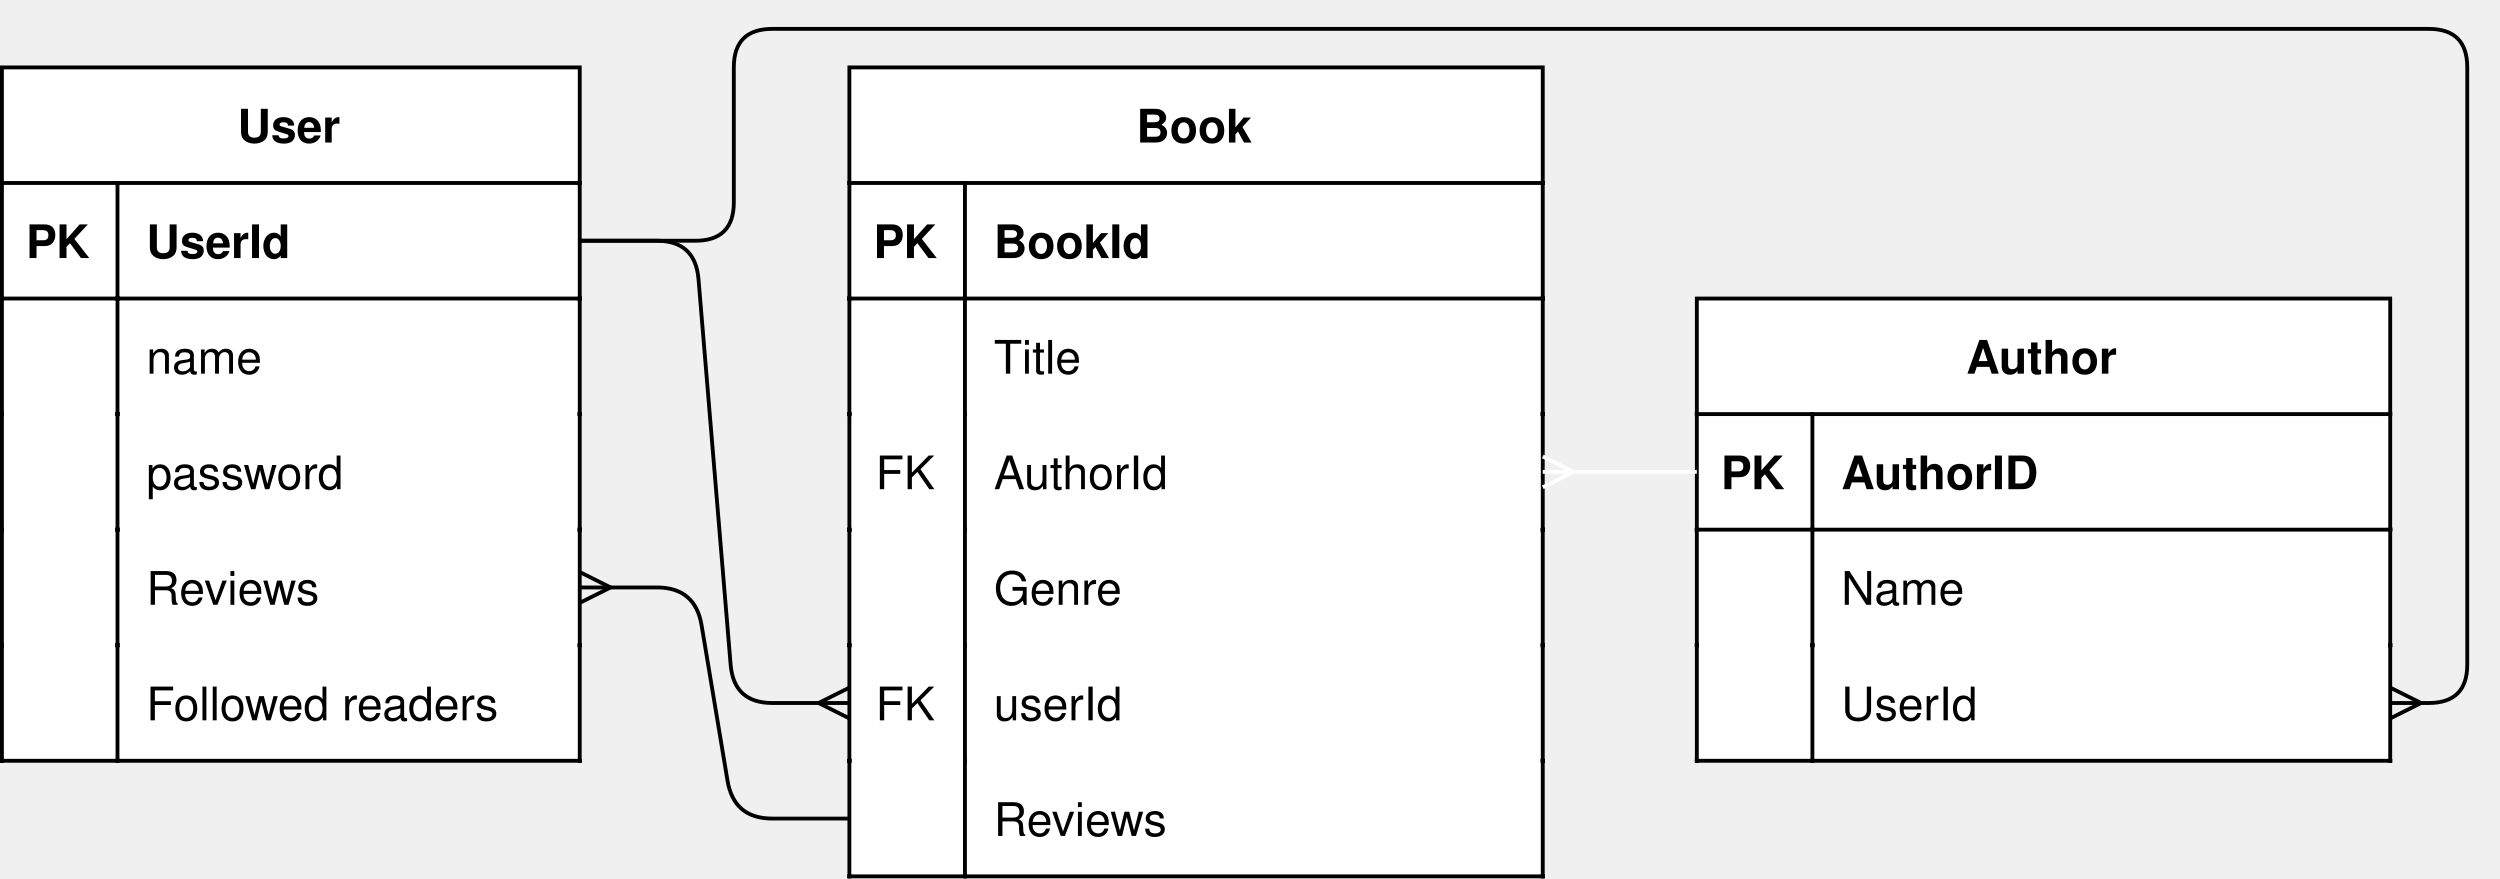
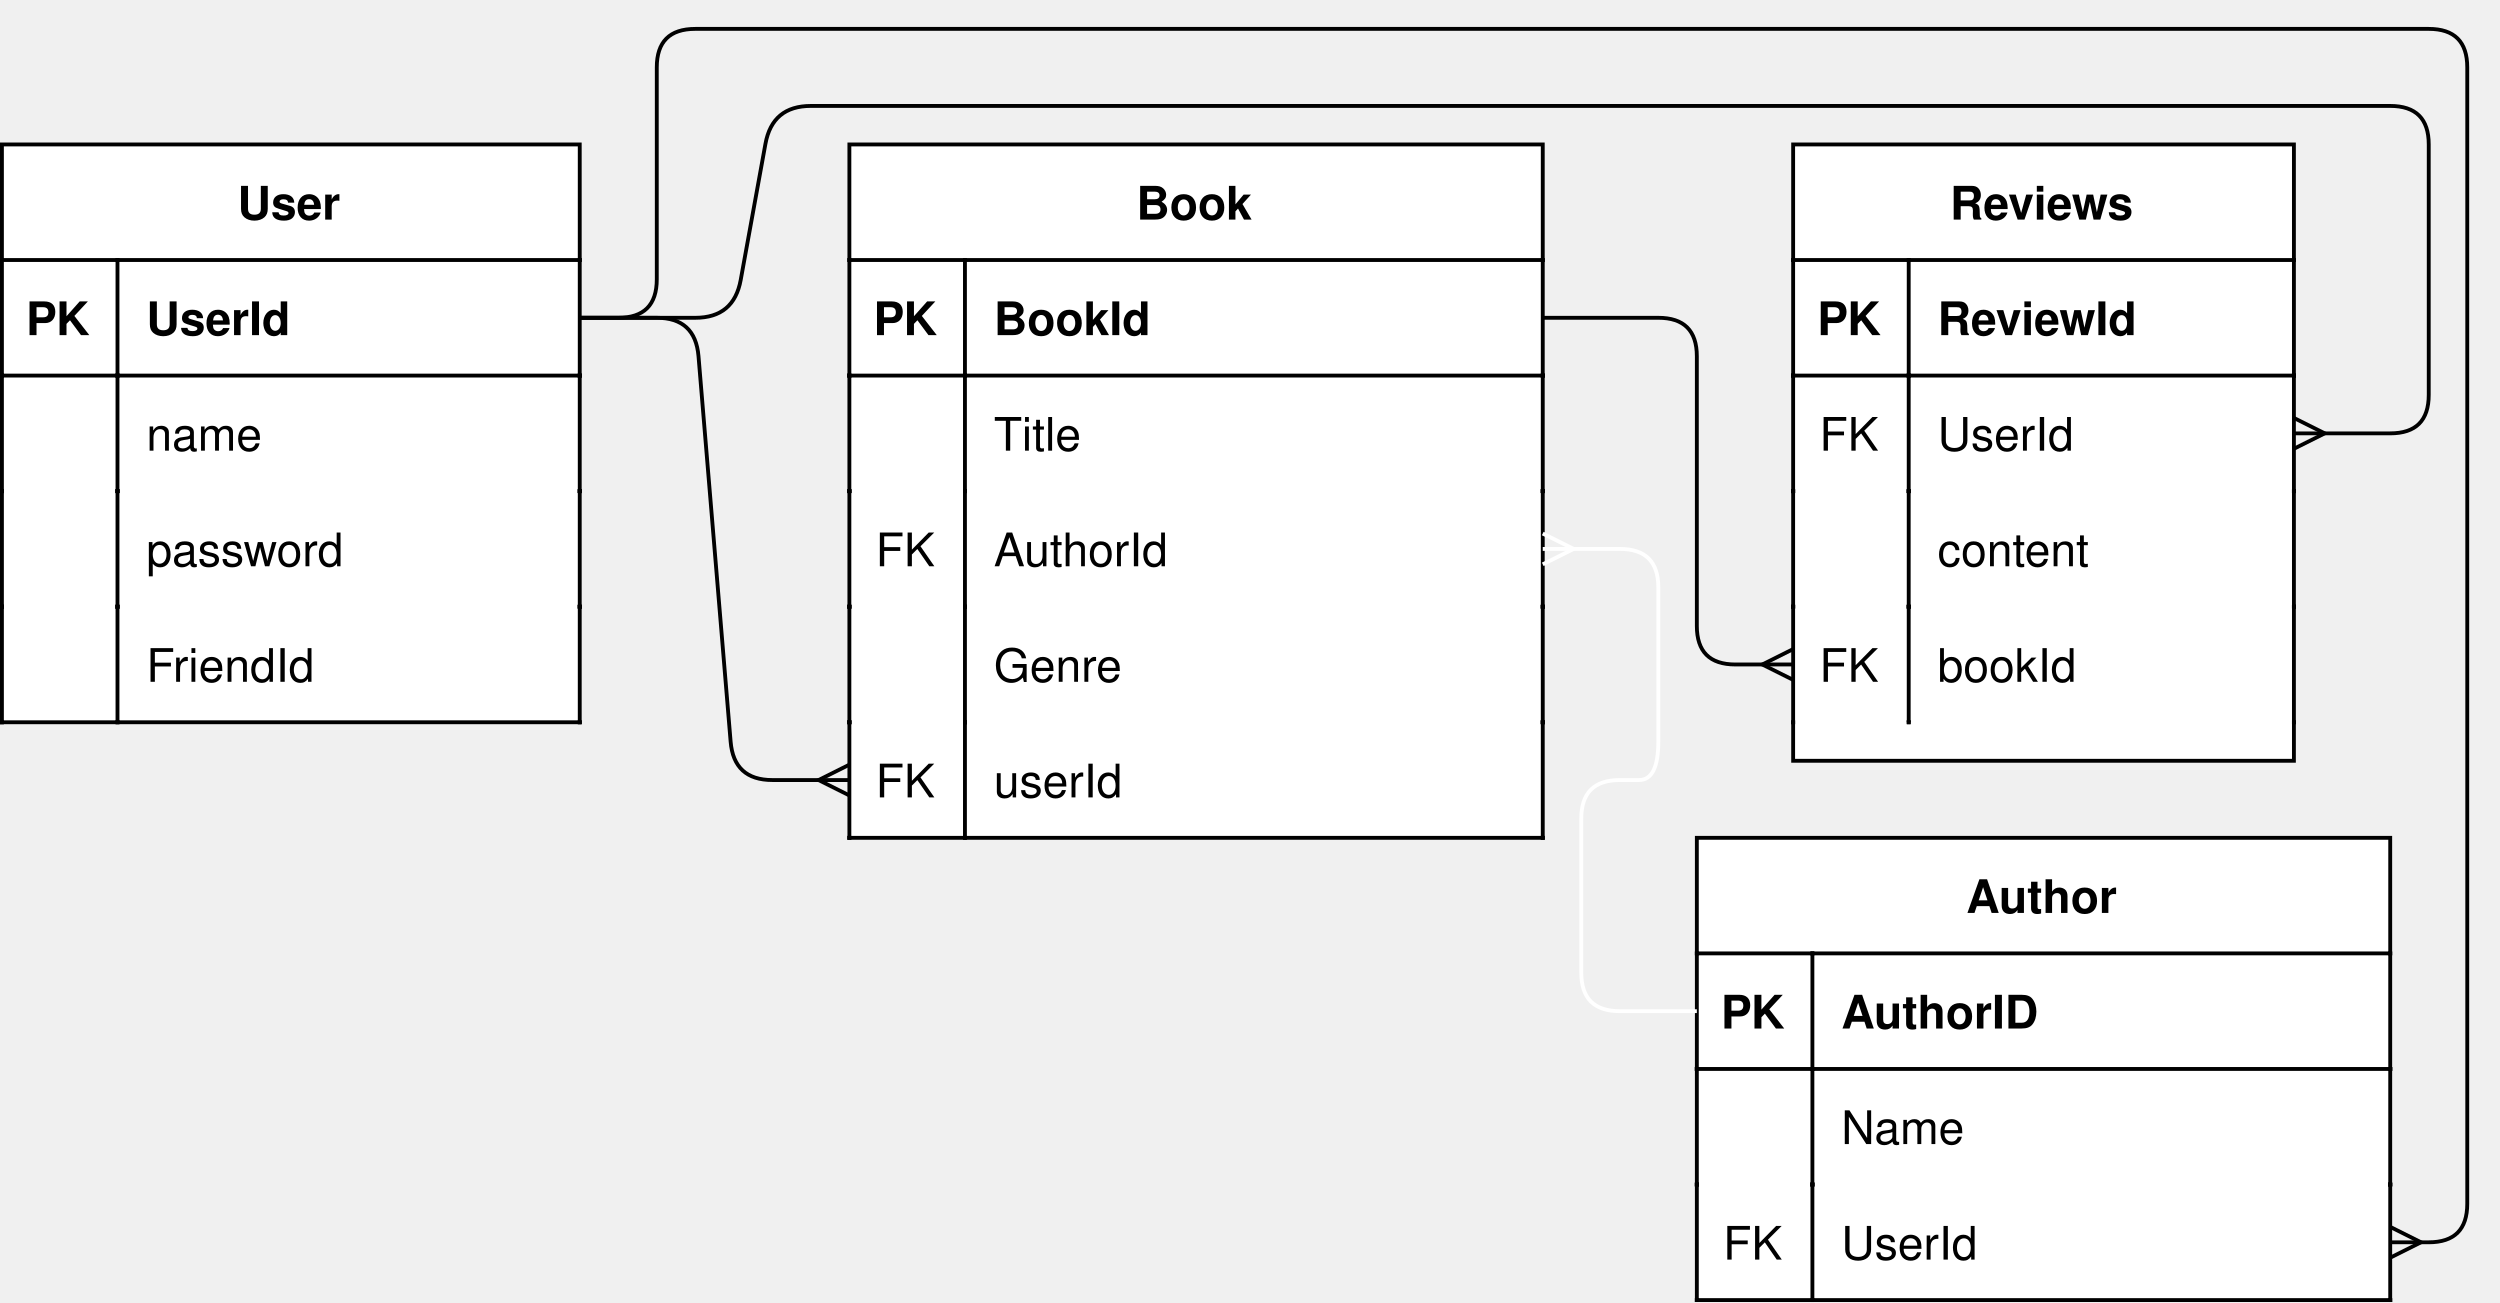
- <svg xmlns="http://www.w3.org/2000/svg" host="65bd71144e" version="1.1" width="649px" height="228px" viewBox="-0.5 -0.5 649 228" content="&lt;mxfile&gt;&lt;diagram id=&quot;YMVxWerl4N4IQFlK56FB&quot; name=&quot;Page-1&quot;&gt;7Vxtk6I4EP41ft0SEEY/rjozd3WzW1sze3W7H7MSNbeRUCGOer/+Ekh4MTgDio5Etqa2SJM0ST/NQ9Np7DmT1faRgnD5hfgQ9+y+v+05055t39l9/r8Q7BKB40rBgiI/EVmZ4AX9B6VQdVsjH0aFjowQzFBYFM5IEMAZK8gApWRT7DYnuHjVECygJniZAaxL/0E+WybSoVqFkP8B0WKprmz15ZkVUJ2lIFoCn2xyIue+50woISw5Wm0nEAvbKbsk4x4OnE0nRmHAqgywkwGvAK/l2v6OIJVzYzu1YD7NUBwy8EuIxhEDlElcnD4XcEszgAI+1JlacRtjEEYo7p5Ilgj7T2BH1kwpUq3xHG2h/5zAIvpyhJ64MtEUyudc+YucjDgNMFoE/HjGFymuOKYw4nN5AhGTPaINWmEQwAeE8YRgIqblwzlYY3E53UjSbq+QMrjNiaTRHiFZQUZ3vIv02IHEb5PBbyn4l3noh1IIpMstUlUZKvxAAlMOkqOBdBAgviiGAH7mXg+CRYxVEQphT5+S8DugC8ikICRIWPL+lRskNXrOdAEJhCZGQnkSw7ka+4swRlYKOLnyVGm8anfM/7gdJv1Pbs/l053wtpW1+Z/oTtmEBBGj3I+EDsjh3MCoHDC7LmBORcCcBvAaaHh9+6seYjFtgQyx2mD098DYv4UIt9wcx8yzRL4Pg1IrO5WtnDOrU9OqUllmgNraAObOGwAGx2Qd+JEGVTrPSui5pZT4p//BCCrSS/qOoxDMULB4SkZ6exC7Z4B4e/hGshuFvJK6ZjH3WsGw+y5xXQzrXZBh707Eq/G7E/pI6atOr15lExtEr0MNugCs4LWTa9OAmkymo45MTybT0QXJVL1Vt5xNR5VtbBCbWpaGXQiiaEPo1cerTaNqMqW6w45C61JoCtMlONQdtZEylVvdFmd6+vPuGb4iuInMoMwaqJrMmV4XdtbnTPeCnOk5beRMr7pRTeJMPaf9wO8YsoE8zuxTCHxIDaHPGgCbTJ+WngcfE/L7IMbd1qA8m+7tvrFVOCyBM30PP+ldvh2Z7IvuFaaefNJmYRlkjWRf9Fx2S3cLrZvMZ1t6QlvwpKn7hTVAfuPpWDekfOfpWEVdw6h3Se4GeLZsy/BcPKueyi3Pcls3mea29TT3d8SwIduGNTA1mVPTdEXHqSdwatnO4dk4Va9MfPjo2PUoVq2RKTOJVfWkzuc1W5IWFLs1DqvRxKqncjpirU2spfuJZ2PWU/M4V8Kr1a1sEq/qKZ1HGFBDotUamBpNql1JxhEcWra/eDYO1XM0LY1Ob7JMQ2nPwbduxYcYjYNqMo26bkej9Wl0eEEadb02cqZ7k5Gnq0eeZpW2dbFnrF1/oU8SNwdR7qoz5NmBKsdQVNqvSKXp6/9JX3J35RkahM5Vl2c4xpRnODdZnuHo5Rkyxz299kfikR90dwUasfauQKMBpr1kgYZ6MLc85Z063k3R7EAv0PhqzGfdNSA1mVK9mokAQxhUQ72MVK+iHMO7awthvmPTxNOMJkxPj0vb8TNDjYNqMmUOKkSh0F9AFeZzYyG2e4YYMESC++xM8jKQ5G0svtDxkq2wvM1g4H8WP2rIm/fPKxDshGyL2A91V/Ljn+L4kytb023u1HQnG5wDyW+ovKdnOw/xv7fyLhFZ05lch3rxYIrie1kBjlhj1VAozcgUsi9KSGPbvMLCNN7whW/icZB5ma30SHpOI1ylIlmRHJVhryly9hRZ+4oSM2iKjqEKPba6jBNRcQtAX/b4d70K1SUAnR3pZHxydPcjvShv5EaJZjYsbqlxlVxQpYfzLqi+hu5c8BQXrFBBdlYes45xsf4xLrbnJ+/TXgnrDT/Ww9IAU3nY/kOuqofZe4qsfUXNedid9aZDyVimyEgF3zmOVkp9LvDF9kNtr8i7wKFgp2FkK+Kh63GLeoZuJQfhpgK7XDf5rnV4uqPSyxyc1ah0dYe6e4OTutv9wmz4QbK8ih7Mm9nPNCfds9+6du7/Bw==&lt;/diagram&gt;&lt;/mxfile&gt;">
+ <svg xmlns="http://www.w3.org/2000/svg" host="65bd71144e" version="1.1" width="649px" height="338px" viewBox="-0.5 -0.5 649 338" content="&lt;mxfile&gt;&lt;diagram id=&quot;YMVxWerl4N4IQFlK56FB&quot; name=&quot;Page-1&quot;&gt;7V1tk6I4EP41ft0Souh8XJ2X29q5q62Zvbq9jxmJmlokFsRR79dfIgkgAQ0CjmSYmpoiTWiSfponnW5xemC62j0FcL38k7jI69l9d9cD9z3bHvVt9pcL9pEADPuRYBFgNxJZieAV/4eEUHbbYBeFRx0pIR7F62PhjPg+mtEjGQwCsj3uNife8V3XcIEUwesMeqr0H+zSZSQdy1lw+R8IL5byzlZfnFlB2VkIwiV0yTYlAg89MA0IodHRajdFHredtEt03WPB2XhgAfKpzgUCiHfobcTc/g5RIMZG93LCbJhrfkjhGxdNQgoDKnABfSZglqYQ++xScG8d2p4H1yE+dI8kS+y5z3BPNlQqkq3JHO+Q+xLBwvsyhJ6ZMt7kyudM+asYDD8NPbzw2fGMTZLfcRKgkI3lGYZU9Ai3eOVBHz1iz5sSj/BhuWgONx6/nWokYbd3FFC0S4mE0Z4QWSEa7FkX4bEDgd82gd+S8C/T0EshFC63iFUlqLADAUw+SEABqRAgNimKoffCvB76iwNWx1Bwe7oBWf+EwQJRIVgTzC358M4MEhs9ZTqf+FwTJWtx0kNzee0boZSsJHBi5rHSw6yHE/bL7DDtfxn2hmy4U9a2kjb75d0DOiV+SAPmR1wHYnBuUZgPmF0WMKAJGKgBr4GC14/v5RA70BZMECsNRj8DRvYRIsxyc+/APEvsusjPtTLQtnLKrKCkVYWyxACltUGPOa8PKZqQje+GClTxOLXQG+ZS4jf3gxGUpBf1nYRrOMP+4jm60slAPGwA4l3xg2TXCrmWunoxd1rBsFmXuC2Gda7IsKOKeNX+dCIXS3369Opom9ggeh0r0PlwhW6dXOsG1GQyvevItDKZ3l2RTOWuuuVseqdtY4PY1LIU7NYwDLckuPl4tW5UTaZUp6PQ0hQaw3QNDnVAGynT0TeqQZzpqPmZxwAj3739PX7tsJpMmpaayZkQ8rsQ4y65Lc7G1YkTye5xXrJ7XEc02o5czFWz3bEnV0p350FWy/5Bzca0NN9tfcqMjKWmZDhP3v5qeFnGuwTIJ1bHsoHkmdVRR13NqHdpmhp4Ni/p3RTPylW55Xka61Mmamw1UfMTU8+QxHcJTE3m1DhJ0XFqBU7Ny303xqnqZ2sePzp2vYhVS+THTGJVNZXzdUOXpAUf16gdVqOJVU3ldMRamlhzM+KNMWvVPM6N8Kq+lU3iVTWl84T8wJBotQSmRpPquOPQ8hw6vCaHqjmalkanY207G8SiUnsKvk0rPkpcO6gm0yhQY9NoD1KIcldoFGcHsrIoyNXWDVDjSLbSazVdpVGBENx0pREYU2kEn7LSCNRKo0jX3N/6knjh2zVdrfGgvas11sC016w1DtTQ9YOf0Iv2HbHjfSqaHai1xr+MecemBKQmU6rjdAx605VFR41V25m7cT5lqOqooWo7XgOvHVSTWXSgEZgid4Fk5M/sh+n+BXmQYuI/JGei/UGUyrHYRCdLuvLEY4Z89yv/0hnWfHhZQX/PZTtMf8mnkh3/y4+/DEXrfpc6db8XDUaL5DeS3tOzwePh51QqJiSbYCbmIfciVLJ+Lykv8znqPtnxl9kcJWSkMDjY5h0dDeOEL/zgK0TiZbbUIzNCTgb/aEbiqgR7RRHIKLKyiiIzKIouoQqN4nSjTmSVcCJ282D/K91IXcWbyWWHlrxOz8VyPGx8Yx4WL/jSw7IMo+thdkaRlVVUn4eNrJMOJRaSgDMicoVDHPmOwNwqh3muz/kuTwef84q0C8i15qwL1IysJh6qnuGxnvFQy0GYqeA+1U3EvsXDHeXepnBUme7ire2i7gO7VHdnUKk7sI8Gzw4ia1zs8LZCqS/oHaNtqDwIJhZVlKgs5xkrLqrI9ejE21t58bSyQl70xSzdd5XpIBj5d6maStkNlTZirf62snN2BmeDjbZvVEdq9BlR5e1vVfVrKhfCfGLrmhdiVti66qirGfd2VK8bzwhWY9q8mkpjTNvmjOA5MzvmE615GcELQTWaVrtSdQ20mldoaYpW5a6/haXqc0a+M55Ux2qpmu/XkUitGMmqBaiazKpjNZ/TsWppVs19f6sxWm3zm7Fn7DwusLNJxKqmdd5a8aUutYNqNK/eKXDmFIbSpaAqJcOGykeZutAlVcainUq5ilLpCo4Mc/UqONnaNjhTYwGVultWvSUZOdfruFrJ6nRTrmblfGaiiGea9bXsqzJnfC3b3RpV8gbWTP4nUdQ9+cdO4OF/&lt;/diagram&gt;&lt;/mxfile&gt;">
  <defs>
-     <clipPath id="mx-clip-0-47-30-30-0">
-       <rect x="0" y="47" width="30" height="30" />
-     </clipPath>
-     <clipPath id="mx-clip-36-47-114-30-0">
-       <rect x="36" y="47" width="114" height="30" />
-     </clipPath>
-     <clipPath id="mx-clip-36-77-114-30-0">
-       <rect x="36" y="77" width="114" height="30" />
-     </clipPath>
-     <clipPath id="mx-clip-36-107-114-30-0">
-       <rect x="36" y="107" width="114" height="30" />
-     </clipPath>
-     <clipPath id="mx-clip-36-137-114-30-0">
-       <rect x="36" y="137" width="114" height="30" />
-     </clipPath>
-     <clipPath id="mx-clip-36-167-114-30-0">
-       <rect x="36" y="167" width="114" height="30" />
-     </clipPath>
-     <clipPath id="mx-clip-220-47-30-30-0">
-       <rect x="220" y="47" width="30" height="30" />
-     </clipPath>
-     <clipPath id="mx-clip-256-47-144-30-0">
-       <rect x="256" y="47" width="144" height="30" />
-     </clipPath>
-     <clipPath id="mx-clip-256-77-144-30-0">
-       <rect x="256" y="77" width="144" height="30" />
-     </clipPath>
-     <clipPath id="mx-clip-220-107-30-30-0">
-       <rect x="220" y="107" width="30" height="30" />
-     </clipPath>
-     <clipPath id="mx-clip-256-107-144-30-0">
-       <rect x="256" y="107" width="144" height="30" />
-     </clipPath>
-     <clipPath id="mx-clip-256-137-144-30-0">
-       <rect x="256" y="137" width="144" height="30" />
-     </clipPath>
-     <clipPath id="mx-clip-220-167-30-30-0">
-       <rect x="220" y="167" width="30" height="30" />
-     </clipPath>
-     <clipPath id="mx-clip-256-167-144-30-0">
-       <rect x="256" y="167" width="144" height="30" />
-     </clipPath>
-     <clipPath id="mx-clip-256-197-144-30-0">
-       <rect x="256" y="197" width="144" height="30" />
-     </clipPath>
-     <clipPath id="mx-clip-440-107-30-30-0">
-       <rect x="440" y="107" width="30" height="30" />
-     </clipPath>
-     <clipPath id="mx-clip-476-107-144-30-0">
-       <rect x="476" y="107" width="144" height="30" />
-     </clipPath>
-     <clipPath id="mx-clip-476-137-144-30-0">
-       <rect x="476" y="137" width="144" height="30" />
-     </clipPath>
-     <clipPath id="mx-clip-476-167-144-30-0">
-       <rect x="476" y="167" width="144" height="30" />
+     <clipPath id="mx-clip-0-67-30-30-0">
+       <rect x="0" y="67" width="30" height="30" />
+     </clipPath>
+     <clipPath id="mx-clip-36-67-114-30-0">
+       <rect x="36" y="67" width="114" height="30" />
+     </clipPath>
+     <clipPath id="mx-clip-36-97-114-30-0">
+       <rect x="36" y="97" width="114" height="30" />
+     </clipPath>
+     <clipPath id="mx-clip-36-127-114-30-0">
+       <rect x="36" y="127" width="114" height="30" />
+     </clipPath>
+     <clipPath id="mx-clip-36-157-114-30-0">
+       <rect x="36" y="157" width="114" height="30" />
+     </clipPath>
+     <clipPath id="mx-clip-220-67-30-30-0">
+       <rect x="220" y="67" width="30" height="30" />
+     </clipPath>
+     <clipPath id="mx-clip-256-67-144-30-0">
+       <rect x="256" y="67" width="144" height="30" />
+     </clipPath>
+     <clipPath id="mx-clip-256-97-144-30-0">
+       <rect x="256" y="97" width="144" height="30" />
+     </clipPath>
+     <clipPath id="mx-clip-220-127-30-30-0">
+       <rect x="220" y="127" width="30" height="30" />
+     </clipPath>
+     <clipPath id="mx-clip-256-127-144-30-0">
+       <rect x="256" y="127" width="144" height="30" />
+     </clipPath>
+     <clipPath id="mx-clip-256-157-144-30-0">
+       <rect x="256" y="157" width="144" height="30" />
+     </clipPath>
+     <clipPath id="mx-clip-220-187-30-30-0">
+       <rect x="220" y="187" width="30" height="30" />
+     </clipPath>
+     <clipPath id="mx-clip-256-187-144-30-0">
+       <rect x="256" y="187" width="144" height="30" />
+     </clipPath>
+     <clipPath id="mx-clip-440-247-30-30-0">
+       <rect x="440" y="247" width="30" height="30" />
+     </clipPath>
+     <clipPath id="mx-clip-476-247-144-30-0">
+       <rect x="476" y="247" width="144" height="30" />
+     </clipPath>
+     <clipPath id="mx-clip-476-277-144-30-0">
+       <rect x="476" y="277" width="144" height="30" />
+     </clipPath>
+     <clipPath id="mx-clip-440-307-30-30-0">
+       <rect x="440" y="307" width="30" height="30" />
+     </clipPath>
+     <clipPath id="mx-clip-476-307-144-30-0">
+       <rect x="476" y="307" width="144" height="30" />
+     </clipPath>
+     <clipPath id="mx-clip-465-67-30-30-0">
+       <rect x="465" y="67" width="30" height="30" />
+     </clipPath>
+     <clipPath id="mx-clip-501-67-94-30-0">
+       <rect x="501" y="67" width="94" height="30" />
+     </clipPath>
+     <clipPath id="mx-clip-465-97-30-30-0">
+       <rect x="465" y="97" width="30" height="30" />
+     </clipPath>
+     <clipPath id="mx-clip-501-97-94-30-0">
+       <rect x="501" y="97" width="94" height="30" />
+     </clipPath>
+     <clipPath id="mx-clip-501-127-94-30-0">
+       <rect x="501" y="127" width="94" height="30" />
+     </clipPath>
+     <clipPath id="mx-clip-465-157-30-30-0">
+       <rect x="465" y="157" width="30" height="30" />
+     </clipPath>
+     <clipPath id="mx-clip-501-157-94-30-0">
+       <rect x="501" y="157" width="94" height="30" />
    </clipPath>
  </defs>
  <g>
-     <path d="M 0 47 L 0 17 L 150 17 L 150 47" fill="rgb(255, 255, 255)" stroke="rgb(0, 0, 0)" stroke-miterlimit="10" pointer-events="all" />
-     <path d="M 0 47 L 0 197 L 150 197 L 150 47" fill="rgb(255, 255, 255)" stroke="rgb(0, 0, 0)" stroke-miterlimit="10" pointer-events="all" />
-     <path d="M 0 47 L 150 47" fill="none" stroke="rgb(0, 0, 0)" stroke-miterlimit="10" pointer-events="all" />
-     <path d="M 30 47 L 30 77 L 30 107 L 30 137 L 30 167 L 30 197" fill="none" stroke="rgb(0, 0, 0)" stroke-miterlimit="10" pointer-events="all" />
+     <path d="M 0 67 L 0 37 L 150 37 L 150 67" fill="rgb(255, 255, 255)" stroke="rgb(0, 0, 0)" stroke-miterlimit="10" pointer-events="all" />
+     <path d="M 0 67 L 0 187 L 150 187 L 150 67" fill="rgb(255, 255, 255)" stroke="rgb(0, 0, 0)" stroke-miterlimit="10" pointer-events="all" />
+     <path d="M 0 67 L 150 67" fill="none" stroke="rgb(0, 0, 0)" stroke-miterlimit="10" pointer-events="all" />
+     <path d="M 30 67 L 30 97 L 30 127 L 30 157 L 30 187" fill="none" stroke="rgb(0, 0, 0)" stroke-miterlimit="10" pointer-events="all" />
    <g fill="rgb(0, 0, 0)" font-family="Helvetica" font-weight="bold" text-anchor="middle" font-size="12px">
-       <text x="74.5" y="36.5">
+       <text x="74.5" y="56.5">
                User
            </text>
    </g>
-     <path d="M 0 47 M 150 47 M 150 77 L 0 77" fill="none" stroke="rgb(0, 0, 0)" stroke-linecap="square" stroke-miterlimit="10" pointer-events="none" />
-     <path d="M 0 47 M 30 47 M 30 77 M 0 77" fill="none" stroke="rgb(0, 0, 0)" stroke-linecap="square" stroke-miterlimit="10" pointer-events="none" />
-     <g fill="rgb(0, 0, 0)" font-family="Helvetica" font-weight="bold" pointer-events="none" clip-path="url(#mx-clip-0-47-30-30-0)" text-anchor="middle" font-size="12px">
-       <text x="14.5" y="66.5">
+     <path d="M 0 67 M 150 67 M 150 97 L 0 97" fill="none" stroke="rgb(0, 0, 0)" stroke-linecap="square" stroke-miterlimit="10" pointer-events="none" />
+     <path d="M 0 67 M 30 67 M 30 97 M 0 97" fill="none" stroke="rgb(0, 0, 0)" stroke-linecap="square" stroke-miterlimit="10" pointer-events="none" />
+     <g fill="rgb(0, 0, 0)" font-family="Helvetica" font-weight="bold" pointer-events="none" clip-path="url(#mx-clip-0-67-30-30-0)" text-anchor="middle" font-size="12px">
+       <text x="14.5" y="86.5">
                PK
            </text>
    </g>
-     <path d="M 30 47 M 150 47 M 150 77 M 30 77" fill="none" stroke="rgb(0, 0, 0)" stroke-linecap="square" stroke-miterlimit="10" pointer-events="none" />
-     <g fill="rgb(0, 0, 0)" font-family="Helvetica" font-weight="bold" text-decoration="underline" pointer-events="none" clip-path="url(#mx-clip-36-47-114-30-0)" font-size="12px">
-       <text x="37.5" y="66.5">
+     <path d="M 30 67 M 150 67 M 150 97 M 30 97" fill="none" stroke="rgb(0, 0, 0)" stroke-linecap="square" stroke-miterlimit="10" pointer-events="none" />
+     <g fill="rgb(0, 0, 0)" font-family="Helvetica" font-weight="bold" text-decoration="underline" pointer-events="none" clip-path="url(#mx-clip-36-67-114-30-0)" font-size="12px">
+       <text x="37.5" y="86.5">
                UserId
            </text>
    </g>
-     <path d="M 0 77 M 150 77 M 150 107 M 0 107" fill="none" stroke="rgb(0, 0, 0)" stroke-linecap="square" stroke-miterlimit="10" pointer-events="none" />
-     <path d="M 0 77 M 30 77 M 30 107 M 0 107" fill="none" stroke="rgb(0, 0, 0)" stroke-linecap="square" stroke-miterlimit="10" pointer-events="none" />
-     <path d="M 30 77 M 150 77 M 150 107 M 30 107" fill="none" stroke="rgb(0, 0, 0)" stroke-linecap="square" stroke-miterlimit="10" pointer-events="none" />
-     <g fill="rgb(0, 0, 0)" font-family="Helvetica" pointer-events="none" clip-path="url(#mx-clip-36-77-114-30-0)" font-size="12px">
-       <text x="37.5" y="96.5">
+     <path d="M 0 97 M 150 97 M 150 127 M 0 127" fill="none" stroke="rgb(0, 0, 0)" stroke-linecap="square" stroke-miterlimit="10" pointer-events="none" />
+     <path d="M 0 97 M 30 97 M 30 127 M 0 127" fill="none" stroke="rgb(0, 0, 0)" stroke-linecap="square" stroke-miterlimit="10" pointer-events="none" />
+     <path d="M 30 97 M 150 97 M 150 127 M 30 127" fill="none" stroke="rgb(0, 0, 0)" stroke-linecap="square" stroke-miterlimit="10" pointer-events="none" />
+     <g fill="rgb(0, 0, 0)" font-family="Helvetica" pointer-events="none" clip-path="url(#mx-clip-36-97-114-30-0)" font-size="12px">
+       <text x="37.5" y="116.5">
                name
            </text>
    </g>
-     <path d="M 0 107 M 150 107 M 150 137 M 0 137" fill="none" stroke="rgb(0, 0, 0)" stroke-linecap="square" stroke-miterlimit="10" pointer-events="none" />
-     <path d="M 0 107 M 30 107 M 30 137 M 0 137" fill="none" stroke="rgb(0, 0, 0)" stroke-linecap="square" stroke-miterlimit="10" pointer-events="none" />
-     <path d="M 30 107 M 150 107 M 150 137 M 30 137" fill="none" stroke="rgb(0, 0, 0)" stroke-linecap="square" stroke-miterlimit="10" pointer-events="none" />
-     <g fill="rgb(0, 0, 0)" font-family="Helvetica" pointer-events="none" clip-path="url(#mx-clip-36-107-114-30-0)" font-size="12px">
-       <text x="37.5" y="126.5">
+     <path d="M 0 127 M 150 127 M 150 157 M 0 157" fill="none" stroke="rgb(0, 0, 0)" stroke-linecap="square" stroke-miterlimit="10" pointer-events="none" />
+     <path d="M 0 127 M 30 127 M 30 157 M 0 157" fill="none" stroke="rgb(0, 0, 0)" stroke-linecap="square" stroke-miterlimit="10" pointer-events="none" />
+     <path d="M 30 127 M 150 127 M 150 157 M 30 157" fill="none" stroke="rgb(0, 0, 0)" stroke-linecap="square" stroke-miterlimit="10" pointer-events="none" />
+     <g fill="rgb(0, 0, 0)" font-family="Helvetica" pointer-events="none" clip-path="url(#mx-clip-36-127-114-30-0)" font-size="12px">
+       <text x="37.5" y="146.5">
                password
            </text>
    </g>
-     <path d="M 0 137 M 150 137 M 150 167 M 0 167" fill="none" stroke="rgb(0, 0, 0)" stroke-linecap="square" stroke-miterlimit="10" pointer-events="none" />
-     <path d="M 0 137 M 30 137 M 30 167 M 0 167" fill="none" stroke="rgb(0, 0, 0)" stroke-linecap="square" stroke-miterlimit="10" pointer-events="none" />
-     <path d="M 30 137 M 150 137 M 150 167 M 30 167" fill="none" stroke="rgb(0, 0, 0)" stroke-linecap="square" stroke-miterlimit="10" pointer-events="none" />
-     <g fill="rgb(0, 0, 0)" font-family="Helvetica" pointer-events="none" clip-path="url(#mx-clip-36-137-114-30-0)" font-size="12px">
-       <text x="37.5" y="156.5">
+     <path d="M 0 157 M 150 157 M 150 187 M 0 187" fill="none" stroke="rgb(0, 0, 0)" stroke-linecap="square" stroke-miterlimit="10" pointer-events="none" />
+     <path d="M 0 157 M 30 157 M 30 187 M 0 187" fill="none" stroke="rgb(0, 0, 0)" stroke-linecap="square" stroke-miterlimit="10" pointer-events="none" />
+     <path d="M 30 157 M 150 157 M 150 187 M 30 187" fill="none" stroke="rgb(0, 0, 0)" stroke-linecap="square" stroke-miterlimit="10" pointer-events="none" />
+     <g fill="rgb(0, 0, 0)" font-family="Helvetica" pointer-events="none" clip-path="url(#mx-clip-36-157-114-30-0)" font-size="12px">
+       <text x="37.5" y="176.5">
+                 FriendId
+             </text>
+     </g>
+     <path d="M 220 67 L 220 37 L 400 37 L 400 67" fill="rgb(255, 255, 255)" stroke="rgb(0, 0, 0)" stroke-miterlimit="10" pointer-events="none" />
+     <path d="M 220 67 L 220 217 L 400 217 L 400 67" fill="rgb(255, 255, 255)" stroke="rgb(0, 0, 0)" stroke-miterlimit="10" pointer-events="none" />
+     <path d="M 220 67 L 400 67" fill="none" stroke="rgb(0, 0, 0)" stroke-miterlimit="10" pointer-events="none" />
+     <path d="M 250 67 L 250 97 L 250 127 L 250 157 L 250 187 L 250 217" fill="none" stroke="rgb(0, 0, 0)" stroke-miterlimit="10" pointer-events="none" />
+     <g fill="rgb(0, 0, 0)" font-family="Helvetica" font-weight="bold" pointer-events="none" text-anchor="middle" font-size="12px">
+       <text x="309.5" y="56.5">
+                 Book
+             </text>
+     </g>
+     <path d="M 220 67 M 400 67 M 400 97 L 220 97" fill="none" stroke="rgb(0, 0, 0)" stroke-linecap="square" stroke-miterlimit="10" pointer-events="none" />
+     <path d="M 220 67 M 250 67 M 250 97 M 220 97" fill="none" stroke="rgb(0, 0, 0)" stroke-linecap="square" stroke-miterlimit="10" pointer-events="none" />
+     <g fill="rgb(0, 0, 0)" font-family="Helvetica" font-weight="bold" pointer-events="none" clip-path="url(#mx-clip-220-67-30-30-0)" text-anchor="middle" font-size="12px">
+       <text x="234.5" y="86.5">
+                 PK
+             </text>
+     </g>
+     <path d="M 250 67 M 400 67 M 400 97 M 250 97" fill="none" stroke="rgb(0, 0, 0)" stroke-linecap="square" stroke-miterlimit="10" pointer-events="none" />
+     <g fill="rgb(0, 0, 0)" font-family="Helvetica" font-weight="bold" text-decoration="underline" pointer-events="none" clip-path="url(#mx-clip-256-67-144-30-0)" font-size="12px">
+       <text x="257.5" y="86.5">
+                 BookId
+             </text>
+     </g>
+     <path d="M 220 97 M 400 97 M 400 127 M 220 127" fill="none" stroke="rgb(0, 0, 0)" stroke-linecap="square" stroke-miterlimit="10" pointer-events="none" />
+     <path d="M 220 97 M 250 97 M 250 127 M 220 127" fill="none" stroke="rgb(0, 0, 0)" stroke-linecap="square" stroke-miterlimit="10" pointer-events="none" />
+     <path d="M 250 97 M 400 97 M 400 127 M 250 127" fill="none" stroke="rgb(0, 0, 0)" stroke-linecap="square" stroke-miterlimit="10" pointer-events="none" />
+     <g fill="rgb(0, 0, 0)" font-family="Helvetica" pointer-events="none" clip-path="url(#mx-clip-256-97-144-30-0)" font-size="12px">
+       <text x="257.5" y="116.5">
+                 Title
+             </text>
+     </g>
+     <path d="M 220 127 M 400 127 M 400 157 M 220 157" fill="none" stroke="rgb(0, 0, 0)" stroke-linecap="square" stroke-miterlimit="10" pointer-events="none" />
+     <path d="M 220 127 M 250 127 M 250 157 M 220 157" fill="none" stroke="rgb(0, 0, 0)" stroke-linecap="square" stroke-miterlimit="10" pointer-events="none" />
+     <g fill="rgb(0, 0, 0)" font-family="Helvetica" pointer-events="none" clip-path="url(#mx-clip-220-127-30-30-0)" text-anchor="middle" font-size="12px">
+       <text x="234.5" y="146.5">
+                 FK
+             </text>
+     </g>
+     <path d="M 250 127 M 400 127 M 400 157 M 250 157" fill="none" stroke="rgb(0, 0, 0)" stroke-linecap="square" stroke-miterlimit="10" pointer-events="none" />
+     <g fill="rgb(0, 0, 0)" font-family="Helvetica" pointer-events="none" clip-path="url(#mx-clip-256-127-144-30-0)" font-size="12px">
+       <text x="257.5" y="146.5">
+                 AuthorId
+             </text>
+     </g>
+     <path d="M 220 157 M 400 157 M 400 187 M 220 187" fill="none" stroke="rgb(0, 0, 0)" stroke-linecap="square" stroke-miterlimit="10" pointer-events="none" />
+     <path d="M 220 157 M 250 157 M 250 187 M 220 187" fill="none" stroke="rgb(0, 0, 0)" stroke-linecap="square" stroke-miterlimit="10" pointer-events="none" />
+     <path d="M 250 157 M 400 157 M 400 187 M 250 187" fill="none" stroke="rgb(0, 0, 0)" stroke-linecap="square" stroke-miterlimit="10" pointer-events="none" />
+     <g fill="rgb(0, 0, 0)" font-family="Helvetica" pointer-events="none" clip-path="url(#mx-clip-256-157-144-30-0)" font-size="12px">
+       <text x="257.5" y="176.5">
+                 Genre
+             </text>
+     </g>
+     <path d="M 220 187 M 400 187 M 400 217 M 220 217" fill="none" stroke="rgb(0, 0, 0)" stroke-linecap="square" stroke-miterlimit="10" pointer-events="none" />
+     <path d="M 220 187 M 250 187 M 250 217 M 220 217" fill="none" stroke="rgb(0, 0, 0)" stroke-linecap="square" stroke-miterlimit="10" pointer-events="none" />
+     <g fill="rgb(0, 0, 0)" font-family="Helvetica" pointer-events="none" clip-path="url(#mx-clip-220-187-30-30-0)" text-anchor="middle" font-size="12px">
+       <text x="234.5" y="206.5">
+                 FK
+             </text>
+     </g>
+     <path d="M 250 187 M 400 187 M 400 217 M 250 217" fill="none" stroke="rgb(0, 0, 0)" stroke-linecap="square" stroke-miterlimit="10" pointer-events="none" />
+     <g fill="rgb(0, 0, 0)" font-family="Helvetica" pointer-events="none" clip-path="url(#mx-clip-256-187-144-30-0)" font-size="12px">
+       <text x="257.5" y="206.5">
+                 userId
+             </text>
+     </g>
+     <path d="M 440 247 L 440 217 L 620 217 L 620 247" fill="rgb(255, 255, 255)" stroke="rgb(0, 0, 0)" stroke-miterlimit="10" pointer-events="none" />
+     <path d="M 440 247 L 440 337 L 620 337 L 620 247" fill="rgb(255, 255, 255)" stroke="rgb(0, 0, 0)" stroke-miterlimit="10" pointer-events="none" />
+     <path d="M 440 247 L 620 247" fill="none" stroke="rgb(0, 0, 0)" stroke-miterlimit="10" pointer-events="none" />
+     <path d="M 470 247 L 470 277 L 470 307 L 470 337" fill="none" stroke="rgb(0, 0, 0)" stroke-miterlimit="10" pointer-events="none" />
+     <g fill="rgb(0, 0, 0)" font-family="Helvetica" font-weight="bold" pointer-events="none" text-anchor="middle" font-size="12px">
+       <text x="529.5" y="236.5">
+                 Author
+             </text>
+     </g>
+     <path d="M 440 247 M 620 247 M 620 277 L 440 277" fill="none" stroke="rgb(0, 0, 0)" stroke-linecap="square" stroke-miterlimit="10" pointer-events="none" />
+     <path d="M 440 247 M 470 247 M 470 277 M 440 277" fill="none" stroke="rgb(0, 0, 0)" stroke-linecap="square" stroke-miterlimit="10" pointer-events="none" />
+     <g fill="rgb(0, 0, 0)" font-family="Helvetica" font-weight="bold" pointer-events="none" clip-path="url(#mx-clip-440-247-30-30-0)" text-anchor="middle" font-size="12px">
+       <text x="454.5" y="266.5">
+                 PK
+             </text>
+     </g>
+     <path d="M 470 247 M 620 247 M 620 277 M 470 277" fill="none" stroke="rgb(0, 0, 0)" stroke-linecap="square" stroke-miterlimit="10" pointer-events="none" />
+     <g fill="rgb(0, 0, 0)" font-family="Helvetica" font-weight="bold" text-decoration="underline" pointer-events="none" clip-path="url(#mx-clip-476-247-144-30-0)" font-size="12px">
+       <text x="477.5" y="266.5">
+                 AuthorID
+             </text>
+     </g>
+     <path d="M 440 277 M 620 277 M 620 307 M 440 307" fill="none" stroke="rgb(0, 0, 0)" stroke-linecap="square" stroke-miterlimit="10" pointer-events="none" />
+     <path d="M 440 277 M 470 277 M 470 307 M 440 307" fill="none" stroke="rgb(0, 0, 0)" stroke-linecap="square" stroke-miterlimit="10" pointer-events="none" />
+     <path d="M 470 277 M 620 277 M 620 307 M 470 307" fill="none" stroke="rgb(0, 0, 0)" stroke-linecap="square" stroke-miterlimit="10" pointer-events="none" />
+     <g fill="rgb(0, 0, 0)" font-family="Helvetica" pointer-events="none" clip-path="url(#mx-clip-476-277-144-30-0)" font-size="12px">
+       <text x="477.5" y="296.5">
+                 Name
+             </text>
+     </g>
+     <path d="M 440 307 M 620 307 M 620 337 M 440 337" fill="none" stroke="rgb(0, 0, 0)" stroke-linecap="square" stroke-miterlimit="10" pointer-events="none" />
+     <path d="M 440 307 M 470 307 M 470 337 M 440 337" fill="none" stroke="rgb(0, 0, 0)" stroke-linecap="square" stroke-miterlimit="10" pointer-events="none" />
+     <g fill="rgb(0, 0, 0)" font-family="Helvetica" pointer-events="none" clip-path="url(#mx-clip-440-307-30-30-0)" text-anchor="middle" font-size="12px">
+       <text x="454.5" y="326.5">
+                 FK
+             </text>
+     </g>
+     <path d="M 470 307 M 620 307 M 620 337 M 470 337" fill="none" stroke="rgb(0, 0, 0)" stroke-linecap="square" stroke-miterlimit="10" pointer-events="none" />
+     <g fill="rgb(0, 0, 0)" font-family="Helvetica" pointer-events="none" clip-path="url(#mx-clip-476-307-144-30-0)" font-size="12px">
+       <text x="477.5" y="326.5">
+                 UserId
+             </text>
+     </g>
+     <path d="M 440 262 L 420 262 Q 410 262 410 252 L 410 212 Q 410 202 420 202 L 425 202 Q 430 202 430 192 L 430 152 Q 430 142 420 142 L 400 142" fill="none" stroke="#ffffff" stroke-miterlimit="10" pointer-events="none" />
+     <path d="M 400 146 L 408 142 L 400 138" fill="none" stroke="#ffffff" stroke-miterlimit="10" pointer-events="none" />
+     <path d="M 150 82 L 170 82 Q 180 82 180.83 91.97 L 189.17 192.03 Q 190 202 200 202 L 220 202" fill="none" stroke="rgb(0, 0, 0)" stroke-miterlimit="10" pointer-events="none" />
+     <path d="M 220 198 L 212 202 L 220 206" fill="none" stroke="rgb(0, 0, 0)" stroke-miterlimit="10" pointer-events="none" />
+     <path d="M 150 82 L 160 82 Q 170 82 170 72 L 170 17 Q 170 7 180 7 L 410 7 Q 420 7 430 7 L 630 7 Q 640 7 640 17 L 640 312 Q 640 322 630 322 L 620 322" fill="none" stroke="rgb(0, 0, 0)" stroke-miterlimit="10" pointer-events="none" />
+     <path d="M 620 326 L 628 322 L 620 318" fill="none" stroke="rgb(0, 0, 0)" stroke-miterlimit="10" pointer-events="none" />
+     <path d="M 465 67 L 465 37 L 595 37 L 595 67" fill="rgb(255, 255, 255)" stroke="rgb(0, 0, 0)" stroke-miterlimit="10" pointer-events="none" />
+     <path d="M 465 67 L 465 197 L 595 197 L 595 67" fill="rgb(255, 255, 255)" stroke="rgb(0, 0, 0)" stroke-miterlimit="10" pointer-events="none" />
+     <path d="M 465 67 L 595 67" fill="none" stroke="rgb(0, 0, 0)" stroke-miterlimit="10" pointer-events="none" />
+     <path d="M 495 67 L 495 97 L 495 127 L 495 157 L 495 187" fill="none" stroke="rgb(0, 0, 0)" stroke-miterlimit="10" pointer-events="none" />
+     <g fill="rgb(0, 0, 0)" font-family="Helvetica" font-weight="bold" pointer-events="none" text-anchor="middle" font-size="12px">
+       <text x="529.5" y="56.5">
                Reviews
            </text>
    </g>
-     <path d="M 0 167 M 150 167 M 150 197 M 0 197" fill="none" stroke="rgb(0, 0, 0)" stroke-linecap="square" stroke-miterlimit="10" pointer-events="none" />
-     <path d="M 0 167 M 30 167 M 30 197 M 0 197" fill="none" stroke="rgb(0, 0, 0)" stroke-linecap="square" stroke-miterlimit="10" pointer-events="none" />
-     <path d="M 30 167 M 150 167 M 150 197 M 30 197" fill="none" stroke="rgb(0, 0, 0)" stroke-linecap="square" stroke-miterlimit="10" pointer-events="none" />
-     <g fill="rgb(0, 0, 0)" font-family="Helvetica" pointer-events="none" clip-path="url(#mx-clip-36-167-114-30-0)" font-size="12px">
-       <text x="37.5" y="186.5">
-                 Followed readers
-             </text>
-     </g>
-     <path d="M 220 47 L 220 17 L 400 17 L 400 47" fill="rgb(255, 255, 255)" stroke="rgb(0, 0, 0)" stroke-miterlimit="10" pointer-events="none" />
-     <path d="M 220 47 L 220 227 L 400 227 L 400 47" fill="rgb(255, 255, 255)" stroke="rgb(0, 0, 0)" stroke-miterlimit="10" pointer-events="none" />
-     <path d="M 220 47 L 400 47" fill="none" stroke="rgb(0, 0, 0)" stroke-miterlimit="10" pointer-events="none" />
-     <path d="M 250 47 L 250 77 L 250 107 L 250 137 L 250 167 L 250 197 L 250 227" fill="none" stroke="rgb(0, 0, 0)" stroke-miterlimit="10" pointer-events="none" />
-     <g fill="rgb(0, 0, 0)" font-family="Helvetica" font-weight="bold" pointer-events="none" text-anchor="middle" font-size="12px">
-       <text x="309.5" y="36.5">
-                 Book
-             </text>
-     </g>
-     <path d="M 220 47 M 400 47 M 400 77 L 220 77" fill="none" stroke="rgb(0, 0, 0)" stroke-linecap="square" stroke-miterlimit="10" pointer-events="none" />
-     <path d="M 220 47 M 250 47 M 250 77 M 220 77" fill="none" stroke="rgb(0, 0, 0)" stroke-linecap="square" stroke-miterlimit="10" pointer-events="none" />
-     <g fill="rgb(0, 0, 0)" font-family="Helvetica" font-weight="bold" pointer-events="none" clip-path="url(#mx-clip-220-47-30-30-0)" text-anchor="middle" font-size="12px">
-       <text x="234.5" y="66.5">
+     <path d="M 465 67 M 595 67 M 595 97 L 465 97" fill="none" stroke="rgb(0, 0, 0)" stroke-linecap="square" stroke-miterlimit="10" pointer-events="none" />
+     <path d="M 465 67 M 495 67 M 495 97 M 465 97" fill="none" stroke="rgb(0, 0, 0)" stroke-linecap="square" stroke-miterlimit="10" pointer-events="none" />
+     <g fill="rgb(0, 0, 0)" font-family="Helvetica" font-weight="bold" pointer-events="none" clip-path="url(#mx-clip-465-67-30-30-0)" text-anchor="middle" font-size="12px">
+       <text x="479.5" y="86.5">
                PK
            </text>
    </g>
-     <path d="M 250 47 M 400 47 M 400 77 M 250 77" fill="none" stroke="rgb(0, 0, 0)" stroke-linecap="square" stroke-miterlimit="10" pointer-events="none" />
-     <g fill="rgb(0, 0, 0)" font-family="Helvetica" font-weight="bold" text-decoration="underline" pointer-events="none" clip-path="url(#mx-clip-256-47-144-30-0)" font-size="12px">
-       <text x="257.5" y="66.5">
-                 BookId
-             </text>
-     </g>
-     <path d="M 220 77 M 400 77 M 400 107 M 220 107" fill="none" stroke="rgb(0, 0, 0)" stroke-linecap="square" stroke-miterlimit="10" pointer-events="none" />
-     <path d="M 220 77 M 250 77 M 250 107 M 220 107" fill="none" stroke="rgb(0, 0, 0)" stroke-linecap="square" stroke-miterlimit="10" pointer-events="none" />
-     <path d="M 250 77 M 400 77 M 400 107 M 250 107" fill="none" stroke="rgb(0, 0, 0)" stroke-linecap="square" stroke-miterlimit="10" pointer-events="none" />
-     <g fill="rgb(0, 0, 0)" font-family="Helvetica" pointer-events="none" clip-path="url(#mx-clip-256-77-144-30-0)" font-size="12px">
-       <text x="257.5" y="96.5">
-                 Title
-             </text>
-     </g>
-     <path d="M 220 107 M 400 107 M 400 137 M 220 137" fill="none" stroke="rgb(0, 0, 0)" stroke-linecap="square" stroke-miterlimit="10" pointer-events="none" />
-     <path d="M 220 107 M 250 107 M 250 137 M 220 137" fill="none" stroke="rgb(0, 0, 0)" stroke-linecap="square" stroke-miterlimit="10" pointer-events="none" />
-     <g fill="rgb(0, 0, 0)" font-family="Helvetica" pointer-events="none" clip-path="url(#mx-clip-220-107-30-30-0)" text-anchor="middle" font-size="12px">
-       <text x="234.5" y="126.5">
-                 FK
-             </text>
-     </g>
-     <path d="M 250 107 M 400 107 M 400 137 M 250 137" fill="none" stroke="rgb(0, 0, 0)" stroke-linecap="square" stroke-miterlimit="10" pointer-events="none" />
-     <g fill="rgb(0, 0, 0)" font-family="Helvetica" pointer-events="none" clip-path="url(#mx-clip-256-107-144-30-0)" font-size="12px">
-       <text x="257.5" y="126.5">
-                 AuthorId
-             </text>
-     </g>
-     <path d="M 220 137 M 400 137 M 400 167 M 220 167" fill="none" stroke="rgb(0, 0, 0)" stroke-linecap="square" stroke-miterlimit="10" pointer-events="none" />
-     <path d="M 220 137 M 250 137 M 250 167 M 220 167" fill="none" stroke="rgb(0, 0, 0)" stroke-linecap="square" stroke-miterlimit="10" pointer-events="none" />
-     <path d="M 250 137 M 400 137 M 400 167 M 250 167" fill="none" stroke="rgb(0, 0, 0)" stroke-linecap="square" stroke-miterlimit="10" pointer-events="none" />
-     <g fill="rgb(0, 0, 0)" font-family="Helvetica" pointer-events="none" clip-path="url(#mx-clip-256-137-144-30-0)" font-size="12px">
-       <text x="257.5" y="156.5">
-                 Genre
-             </text>
-     </g>
-     <path d="M 220 167 M 400 167 M 400 197 M 220 197" fill="none" stroke="rgb(0, 0, 0)" stroke-linecap="square" stroke-miterlimit="10" pointer-events="none" />
-     <path d="M 220 167 M 250 167 M 250 197 M 220 197" fill="none" stroke="rgb(0, 0, 0)" stroke-linecap="square" stroke-miterlimit="10" pointer-events="none" />
-     <g fill="rgb(0, 0, 0)" font-family="Helvetica" pointer-events="none" clip-path="url(#mx-clip-220-167-30-30-0)" text-anchor="middle" font-size="12px">
-       <text x="234.5" y="186.5">
-                 FK
-             </text>
-     </g>
-     <path d="M 250 167 M 400 167 M 400 197 M 250 197" fill="none" stroke="rgb(0, 0, 0)" stroke-linecap="square" stroke-miterlimit="10" pointer-events="none" />
-     <g fill="rgb(0, 0, 0)" font-family="Helvetica" pointer-events="none" clip-path="url(#mx-clip-256-167-144-30-0)" font-size="12px">
-       <text x="257.5" y="186.5">
-                 userId
-             </text>
-     </g>
-     <path d="M 220 197 M 400 197 M 400 227 M 220 227" fill="none" stroke="rgb(0, 0, 0)" stroke-linecap="square" stroke-miterlimit="10" pointer-events="none" />
-     <path d="M 220 197 M 250 197 M 250 227 M 220 227" fill="none" stroke="rgb(0, 0, 0)" stroke-linecap="square" stroke-miterlimit="10" pointer-events="none" />
-     <path d="M 250 197 M 400 197 M 400 227 M 250 227" fill="none" stroke="rgb(0, 0, 0)" stroke-linecap="square" stroke-miterlimit="10" pointer-events="none" />
-     <g fill="rgb(0, 0, 0)" font-family="Helvetica" pointer-events="none" clip-path="url(#mx-clip-256-197-144-30-0)" font-size="12px">
-       <text x="257.5" y="216.5">
-                 Reviews
-             </text>
-     </g>
-     <path d="M 440 107 L 440 77 L 620 77 L 620 107" fill="rgb(255, 255, 255)" stroke="rgb(0, 0, 0)" stroke-miterlimit="10" pointer-events="none" />
-     <path d="M 440 107 L 440 197 L 620 197 L 620 107" fill="rgb(255, 255, 255)" stroke="rgb(0, 0, 0)" stroke-miterlimit="10" pointer-events="none" />
-     <path d="M 440 107 L 620 107" fill="none" stroke="rgb(0, 0, 0)" stroke-miterlimit="10" pointer-events="none" />
-     <path d="M 470 107 L 470 137 L 470 167 L 470 197" fill="none" stroke="rgb(0, 0, 0)" stroke-miterlimit="10" pointer-events="none" />
-     <g fill="rgb(0, 0, 0)" font-family="Helvetica" font-weight="bold" pointer-events="none" text-anchor="middle" font-size="12px">
-       <text x="529.5" y="96.5">
-                 Author
-             </text>
-     </g>
-     <path d="M 440 107 M 620 107 M 620 137 L 440 137" fill="none" stroke="rgb(0, 0, 0)" stroke-linecap="square" stroke-miterlimit="10" pointer-events="none" />
-     <path d="M 440 107 M 470 107 M 470 137 M 440 137" fill="none" stroke="rgb(0, 0, 0)" stroke-linecap="square" stroke-miterlimit="10" pointer-events="none" />
-     <g fill="rgb(0, 0, 0)" font-family="Helvetica" font-weight="bold" pointer-events="none" clip-path="url(#mx-clip-440-107-30-30-0)" text-anchor="middle" font-size="12px">
-       <text x="454.5" y="126.5">
-                 PK
-             </text>
-     </g>
-     <path d="M 470 107 M 620 107 M 620 137 M 470 137" fill="none" stroke="rgb(0, 0, 0)" stroke-linecap="square" stroke-miterlimit="10" pointer-events="none" />
-     <g fill="rgb(0, 0, 0)" font-family="Helvetica" font-weight="bold" text-decoration="underline" pointer-events="none" clip-path="url(#mx-clip-476-107-144-30-0)" font-size="12px">
-       <text x="477.5" y="126.5">
-                 AuthorID
-             </text>
-     </g>
-     <path d="M 440 137 M 620 137 M 620 167 M 440 167" fill="none" stroke="rgb(0, 0, 0)" stroke-linecap="square" stroke-miterlimit="10" pointer-events="none" />
-     <path d="M 440 137 M 470 137 M 470 167 M 440 167" fill="none" stroke="rgb(0, 0, 0)" stroke-linecap="square" stroke-miterlimit="10" pointer-events="none" />
-     <path d="M 470 137 M 620 137 M 620 167 M 470 167" fill="none" stroke="rgb(0, 0, 0)" stroke-linecap="square" stroke-miterlimit="10" pointer-events="none" />
-     <g fill="rgb(0, 0, 0)" font-family="Helvetica" pointer-events="none" clip-path="url(#mx-clip-476-137-144-30-0)" font-size="12px">
-       <text x="477.5" y="156.5">
-                 Name
-             </text>
-     </g>
-     <path d="M 440 167 M 620 167 M 620 197 M 440 197" fill="none" stroke="rgb(0, 0, 0)" stroke-linecap="square" stroke-miterlimit="10" pointer-events="none" />
-     <path d="M 440 167 M 470 167 M 470 197 M 440 197" fill="none" stroke="rgb(0, 0, 0)" stroke-linecap="square" stroke-miterlimit="10" pointer-events="none" />
-     <path d="M 470 167 M 620 167 M 620 197 M 470 197" fill="none" stroke="rgb(0, 0, 0)" stroke-linecap="square" stroke-miterlimit="10" pointer-events="none" />
-     <g fill="rgb(0, 0, 0)" font-family="Helvetica" pointer-events="none" clip-path="url(#mx-clip-476-167-144-30-0)" font-size="12px">
-       <text x="477.5" y="186.5">
+     <path d="M 495 67 M 595 67 M 595 97 M 495 97" fill="none" stroke="rgb(0, 0, 0)" stroke-linecap="square" stroke-miterlimit="10" pointer-events="none" />
+     <g fill="rgb(0, 0, 0)" font-family="Helvetica" font-weight="bold" text-decoration="underline" pointer-events="none" clip-path="url(#mx-clip-501-67-94-30-0)" font-size="12px">
+       <text x="502.5" y="86.5">
+                 ReviewId
+             </text>
+     </g>
+     <path d="M 465 97 M 595 97 M 595 127 M 465 127" fill="none" stroke="rgb(0, 0, 0)" stroke-linecap="square" stroke-miterlimit="10" pointer-events="none" />
+     <path d="M 465 97 M 495 97 M 495 127 M 465 127" fill="none" stroke="rgb(0, 0, 0)" stroke-linecap="square" stroke-miterlimit="10" pointer-events="none" />
+     <g fill="rgb(0, 0, 0)" font-family="Helvetica" pointer-events="none" clip-path="url(#mx-clip-465-97-30-30-0)" text-anchor="middle" font-size="12px">
+       <text x="479.5" y="116.5">
+                 FK
+             </text>
+     </g>
+     <path d="M 495 97 M 595 97 M 595 127 M 495 127" fill="none" stroke="rgb(0, 0, 0)" stroke-linecap="square" stroke-miterlimit="10" pointer-events="none" />
+     <g fill="rgb(0, 0, 0)" font-family="Helvetica" pointer-events="none" clip-path="url(#mx-clip-501-97-94-30-0)" font-size="12px">
+       <text x="502.5" y="116.5">
                UserId
            </text>
    </g>
-     <path d="M 440 122 L 420 122 Q 410 122 420 122 L 425 122 Q 430 122 420 122 L 400 122" fill="none" stroke="#ffffff" stroke-miterlimit="10" pointer-events="none" />
-     <path d="M 400 126 L 408 122 L 400 118" fill="none" stroke="#ffffff" stroke-miterlimit="10" pointer-events="none" />
-     <path d="M 220 212 L 200 212 Q 190 212 188.36 202.14 L 181.64 161.86 Q 180 152 170 152 L 150 152" fill="none" stroke="rgb(0, 0, 0)" stroke-miterlimit="10" pointer-events="none" />
-     <path d="M 150 156 L 158 152 L 150 148" fill="none" stroke="rgb(0, 0, 0)" stroke-miterlimit="10" pointer-events="none" />
-     <path d="M 150 62 L 170 62 Q 180 62 180.83 71.97 L 189.17 172.03 Q 190 182 200 182 L 220 182" fill="none" stroke="rgb(0, 0, 0)" stroke-miterlimit="10" pointer-events="none" />
-     <path d="M 220 178 L 212 182 L 220 186" fill="none" stroke="rgb(0, 0, 0)" stroke-miterlimit="10" pointer-events="none" />
-     <path d="M 150 62 L 180 62 Q 190 62 190 52 L 190 17 Q 190 7 200 7 L 630 7 Q 640 7 640 17 L 640 172 Q 640 182 630 182 L 620 182" fill="none" stroke="rgb(0, 0, 0)" stroke-miterlimit="10" pointer-events="none" />
-     <path d="M 620 186 L 628 182 L 620 178" fill="none" stroke="rgb(0, 0, 0)" stroke-miterlimit="10" pointer-events="none" />
+     <path d="M 465 127 M 595 127 M 595 157 M 465 157" fill="none" stroke="rgb(0, 0, 0)" stroke-linecap="square" stroke-miterlimit="10" pointer-events="none" />
+     <path d="M 465 127 M 495 127 M 495 157 M 465 157" fill="none" stroke="rgb(0, 0, 0)" stroke-linecap="square" stroke-miterlimit="10" pointer-events="none" />
+     <path d="M 495 127 M 595 127 M 595 157 M 495 157" fill="none" stroke="rgb(0, 0, 0)" stroke-linecap="square" stroke-miterlimit="10" pointer-events="none" />
+     <g fill="rgb(0, 0, 0)" font-family="Helvetica" pointer-events="none" clip-path="url(#mx-clip-501-127-94-30-0)" font-size="12px">
+       <text x="502.5" y="146.5">
+                 content
+             </text>
+     </g>
+     <path d="M 465 157 M 595 157 M 595 187 M 465 187" fill="none" stroke="rgb(0, 0, 0)" stroke-linecap="square" stroke-miterlimit="10" pointer-events="none" />
+     <path d="M 465 157 M 495 157 M 495 187 M 465 187" fill="none" stroke="rgb(0, 0, 0)" stroke-linecap="square" stroke-miterlimit="10" pointer-events="none" />
+     <g fill="rgb(0, 0, 0)" font-family="Helvetica" pointer-events="none" clip-path="url(#mx-clip-465-157-30-30-0)" text-anchor="middle" font-size="12px">
+       <text x="479.5" y="176.5">
+                 FK
+             </text>
+     </g>
+     <path d="M 495 157 M 595 157 M 595 187 M 495 187" fill="none" stroke="rgb(0, 0, 0)" stroke-linecap="square" stroke-miterlimit="10" pointer-events="none" />
+     <g fill="rgb(0, 0, 0)" font-family="Helvetica" pointer-events="none" clip-path="url(#mx-clip-501-157-94-30-0)" font-size="12px">
+       <text x="502.5" y="176.5">
+                 bookId
+             </text>
+     </g>
+     <path d="M 150 82 L 180 82 Q 190 82 191.79 72.16 L 198.21 36.84 Q 200 27 210 27 L 620 27 Q 630 27 630 37 L 630 102 Q 630 112 620 112 L 595 112" fill="none" stroke="rgb(0, 0, 0)" stroke-miterlimit="10" pointer-events="none" />
+     <path d="M 595 116 L 603 112 L 595 108" fill="none" stroke="rgb(0, 0, 0)" stroke-miterlimit="10" pointer-events="none" />
+     <path d="M 400 82 L 430 82 Q 440 82 440 92 L 440 162 Q 440 172 450 172 L 465 172" fill="none" stroke="rgb(0, 0, 0)" stroke-miterlimit="10" pointer-events="none" />
+     <path d="M 465 168 L 457 172 L 465 176" fill="none" stroke="rgb(0, 0, 0)" stroke-miterlimit="10" pointer-events="none" />
  </g>
</svg>
